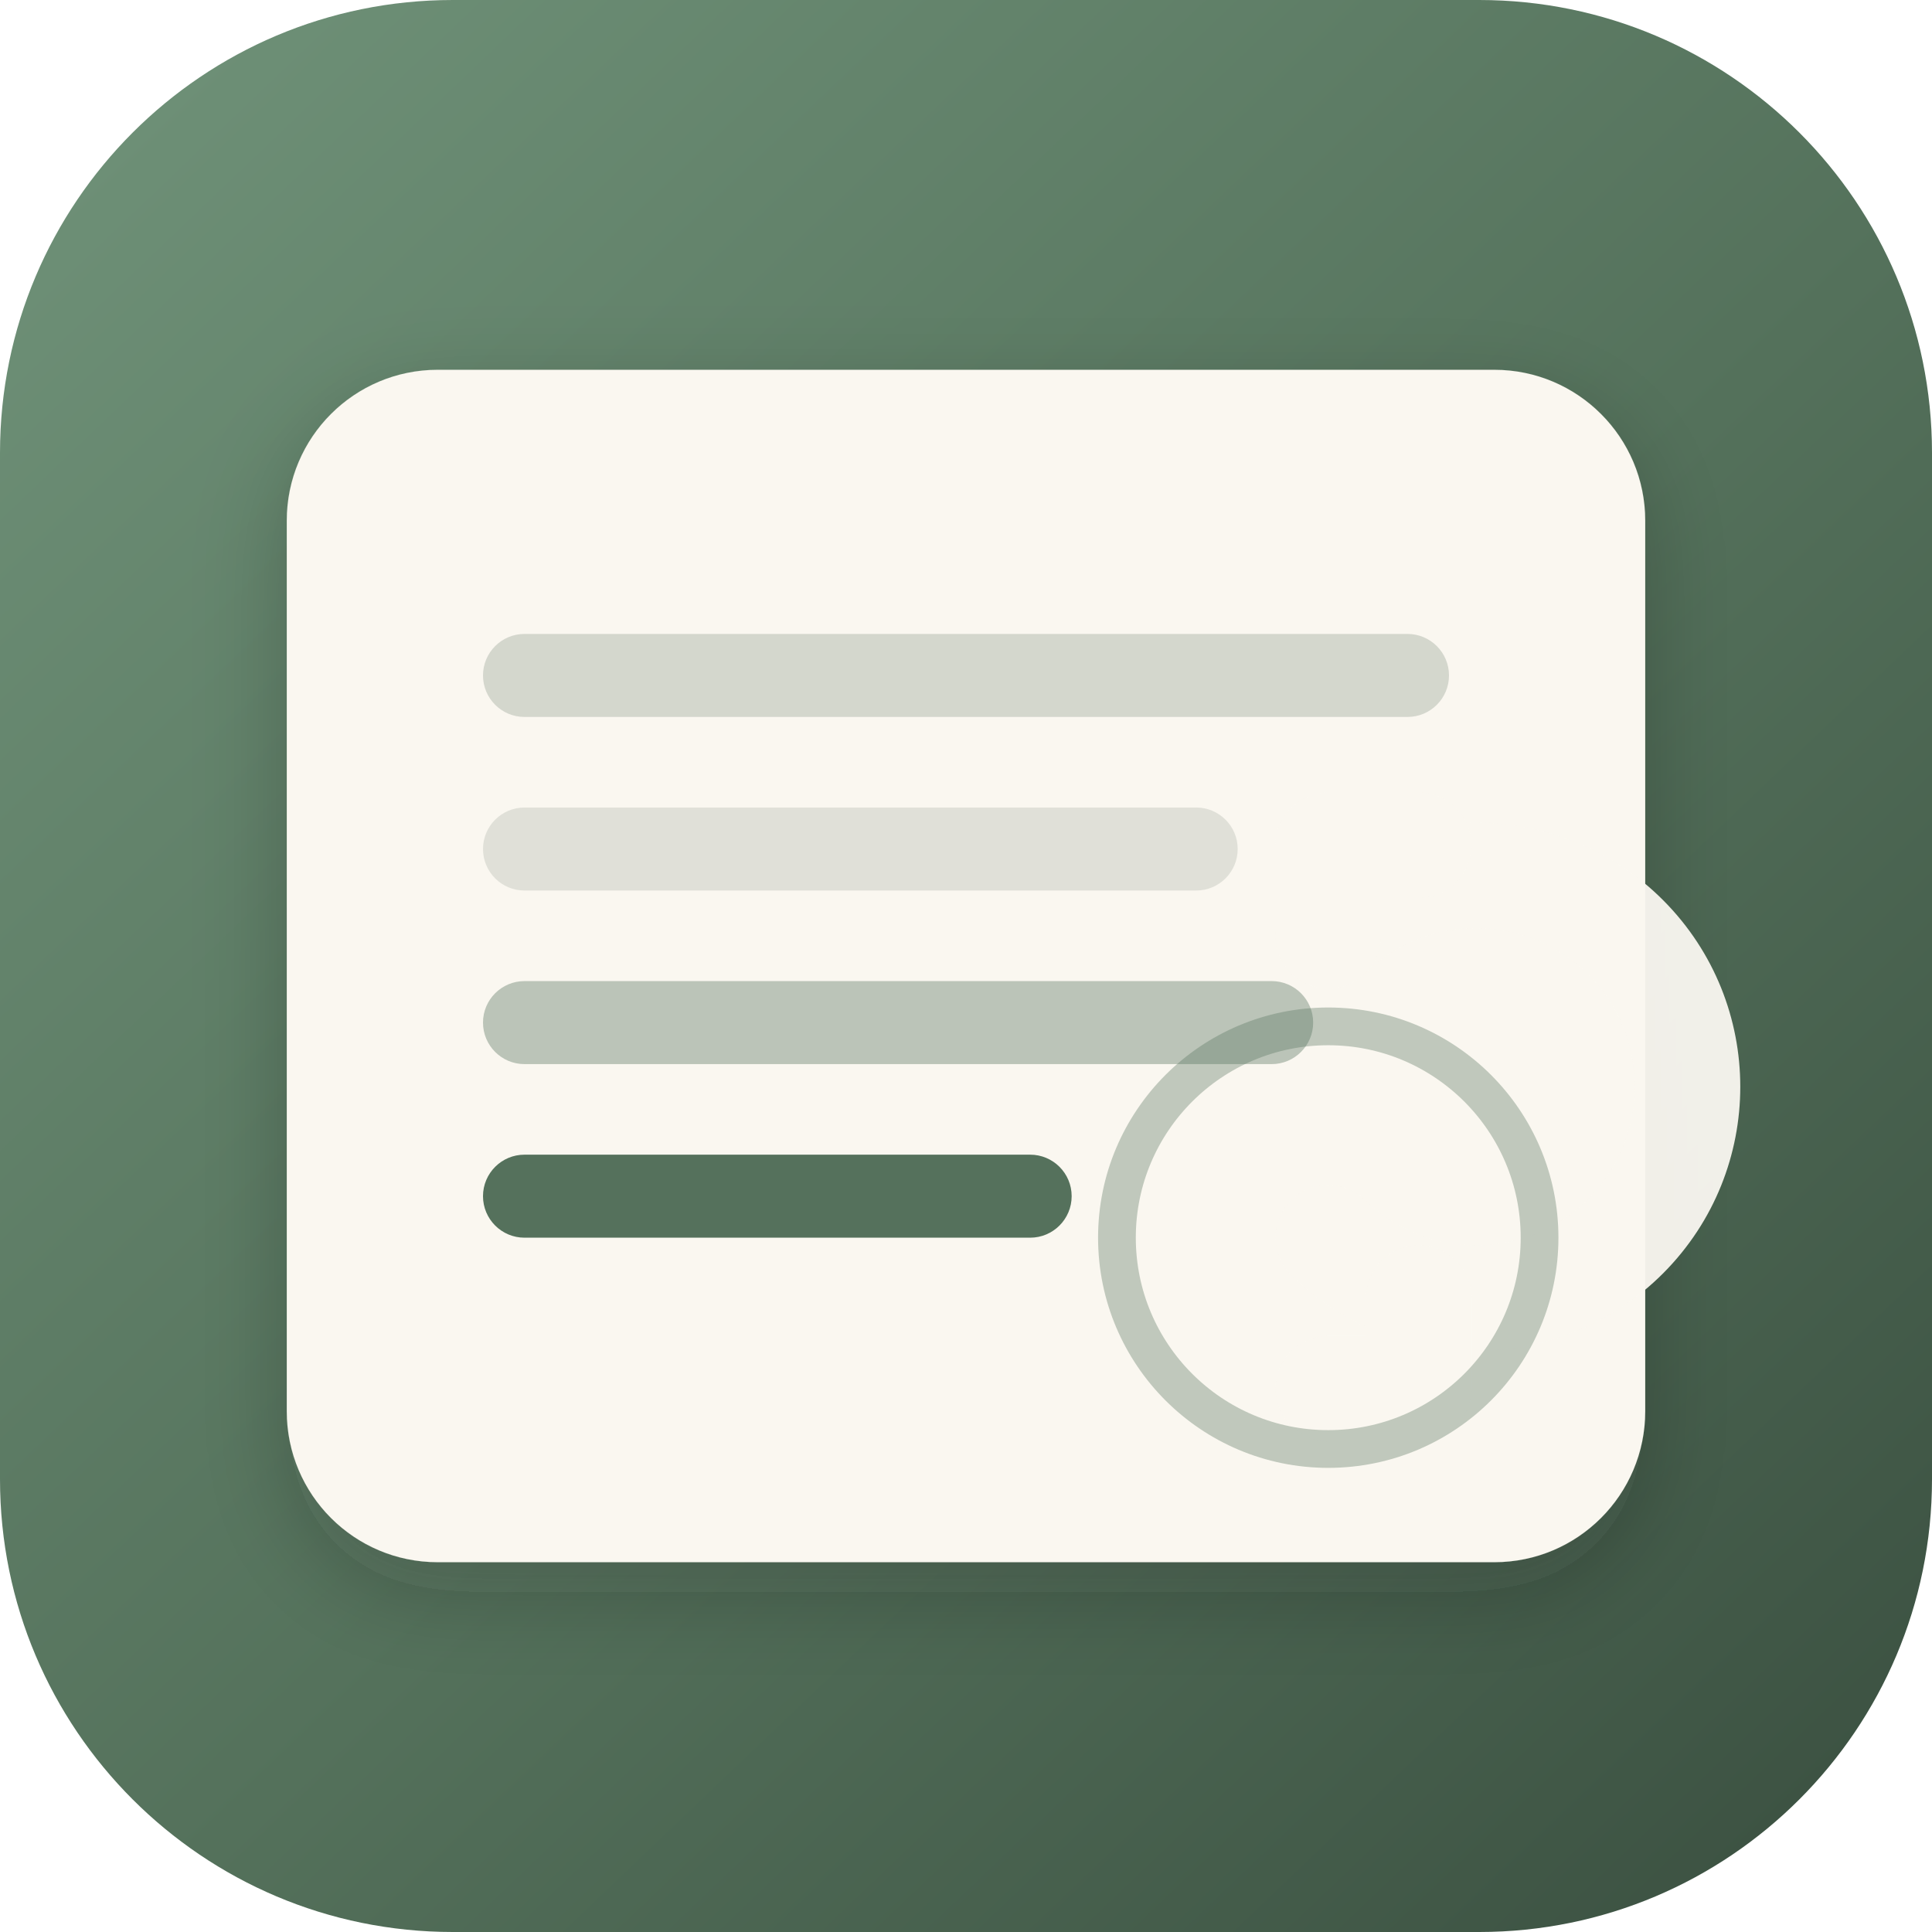
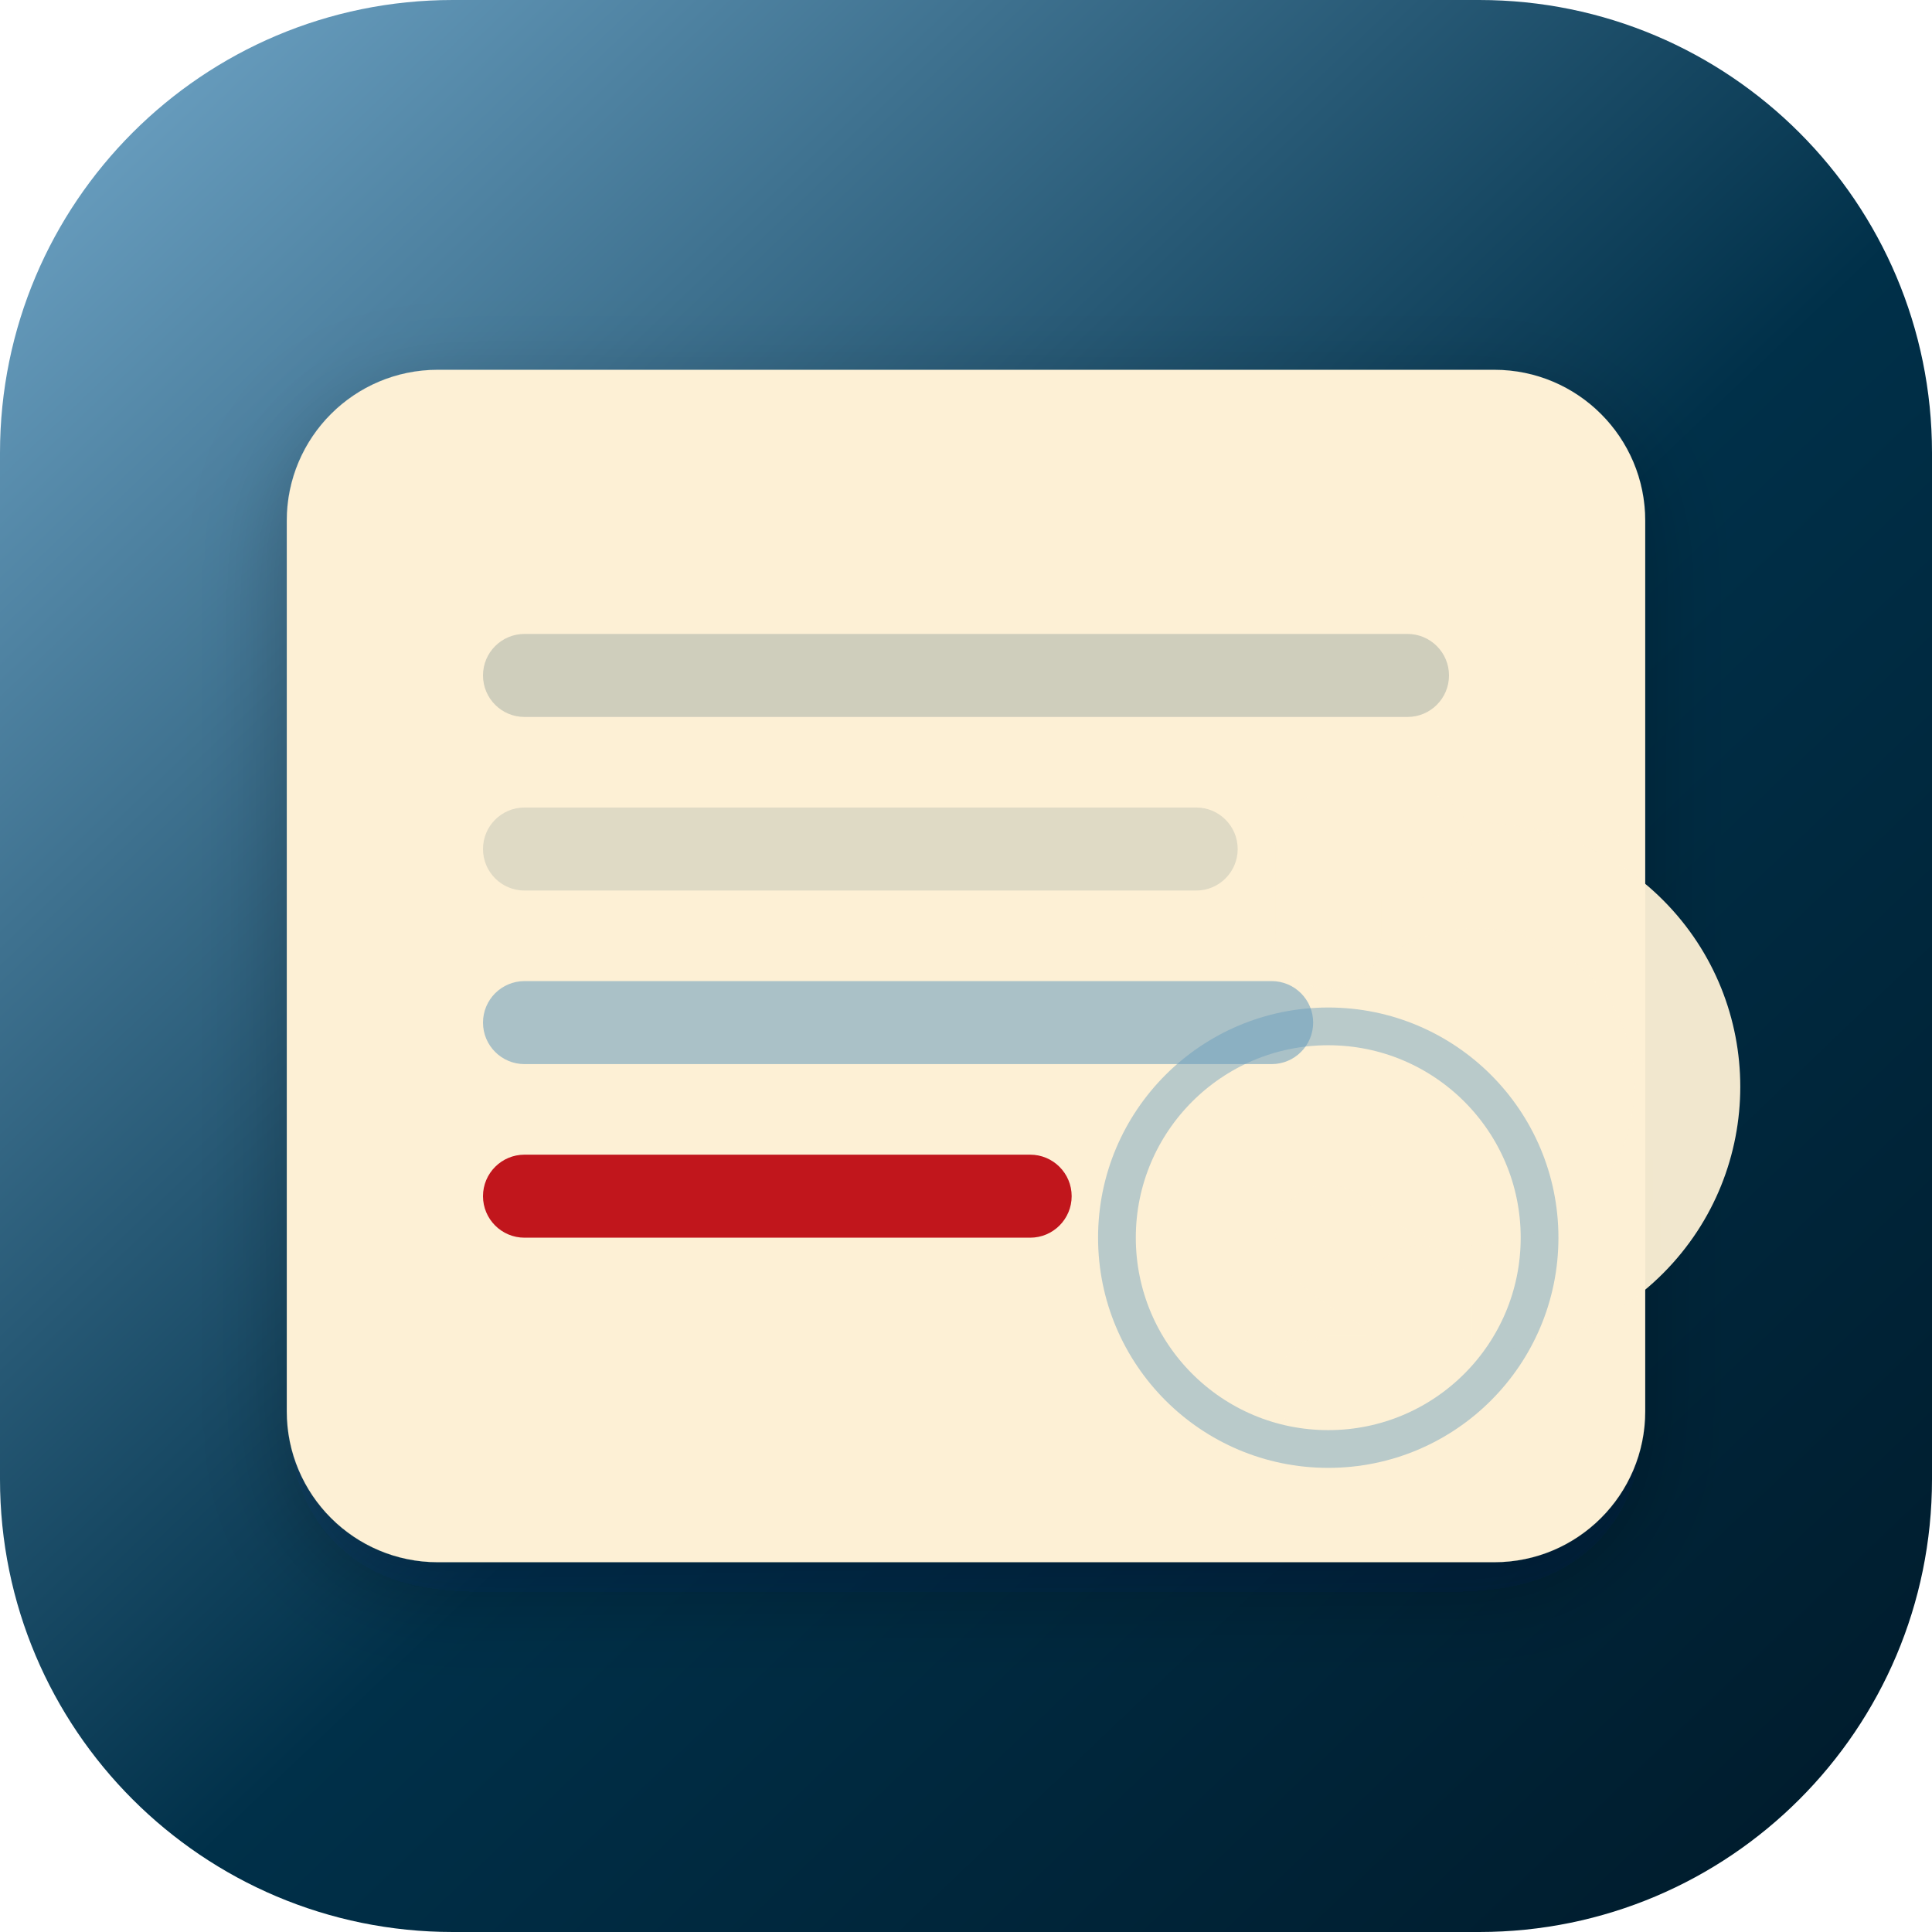
<svg xmlns="http://www.w3.org/2000/svg" viewBox="0 0 512 512" width="512" height="512" role="img" aria-label="Ishtarkati">
  <defs>
    <linearGradient id="bg" x1="8%" y1="6%" x2="92%" y2="94%">
-       <stop offset="0%" stop-color="#6d8f76" />
-       <stop offset="55%" stop-color="#54715b" />
-       <stop offset="100%" stop-color="#3d5343" />
+       <stop offset="0%" stop-color="#669bbc" />
+       <stop offset="55%" stop-color="#003049" />
+       <stop offset="100%" stop-color="#001d2e" />
    </linearGradient>
    <filter id="s" x="-10%" y="-10%" width="120%" height="120%">
-       <feDropShadow dx="0" dy="8" stdDeviation="12" flood-color="#1f2a21" flood-opacity=".22" />
+       <feDropShadow dx="0" dy="8" stdDeviation="12" flood-color="#001018" flood-opacity=".25" />
    </filter>
  </defs>
  <rect width="512" height="512" rx="120" ry="120" fill="url(#bg)" />
  <g filter="url(#s)">
-     <rect x="76" y="98" width="360" height="316" rx="40" ry="40" fill="#faf7f0" />
-     <rect x="128" y="168" width="256" height="22" rx="11" fill="#3d5343" opacity=".2" />
-     <rect x="128" y="214" width="200" height="22" rx="11" fill="#3d5343" opacity=".14" />
-     <rect x="128" y="260" width="220" height="22" rx="11" fill="#54715b" opacity=".38" />
-     <rect x="128" y="306" width="156" height="22" rx="11" fill="#54715b" />
+     <rect x="76" y="98" width="360" height="316" rx="40" ry="40" fill="#fdf0d5" />
+     <rect x="128" y="168" width="256" height="22" rx="11" fill="#003049" opacity=".18" />
+     <rect x="128" y="214" width="200" height="22" rx="11" fill="#003049" opacity=".12" />
+     <rect x="128" y="260" width="220" height="22" rx="11" fill="#669bbc" opacity=".55" />
+     <rect x="128" y="306" width="156" height="22" rx="11" fill="#c1121f" />
  </g>
-   <g fill="none" stroke="#faf7f0" stroke-width="28" stroke-linecap="round" stroke-linejoin="round">
+   <g fill="none" stroke="#fdf0d5" stroke-width="28" stroke-linecap="round" stroke-linejoin="round">
    <path d="M352 328a56 56 0 1 0 0-80" opacity=".95" />
    <path d="M352 248v-24h24M352 368h24v-24" opacity=".95" />
  </g>
-   <circle cx="352" cy="328" r="56" stroke="#54715b" stroke-width="10" fill="none" opacity=".35" />
+   <circle cx="352" cy="328" r="56" stroke="#669bbc" stroke-width="10" fill="none" opacity=".45" />
</svg>
